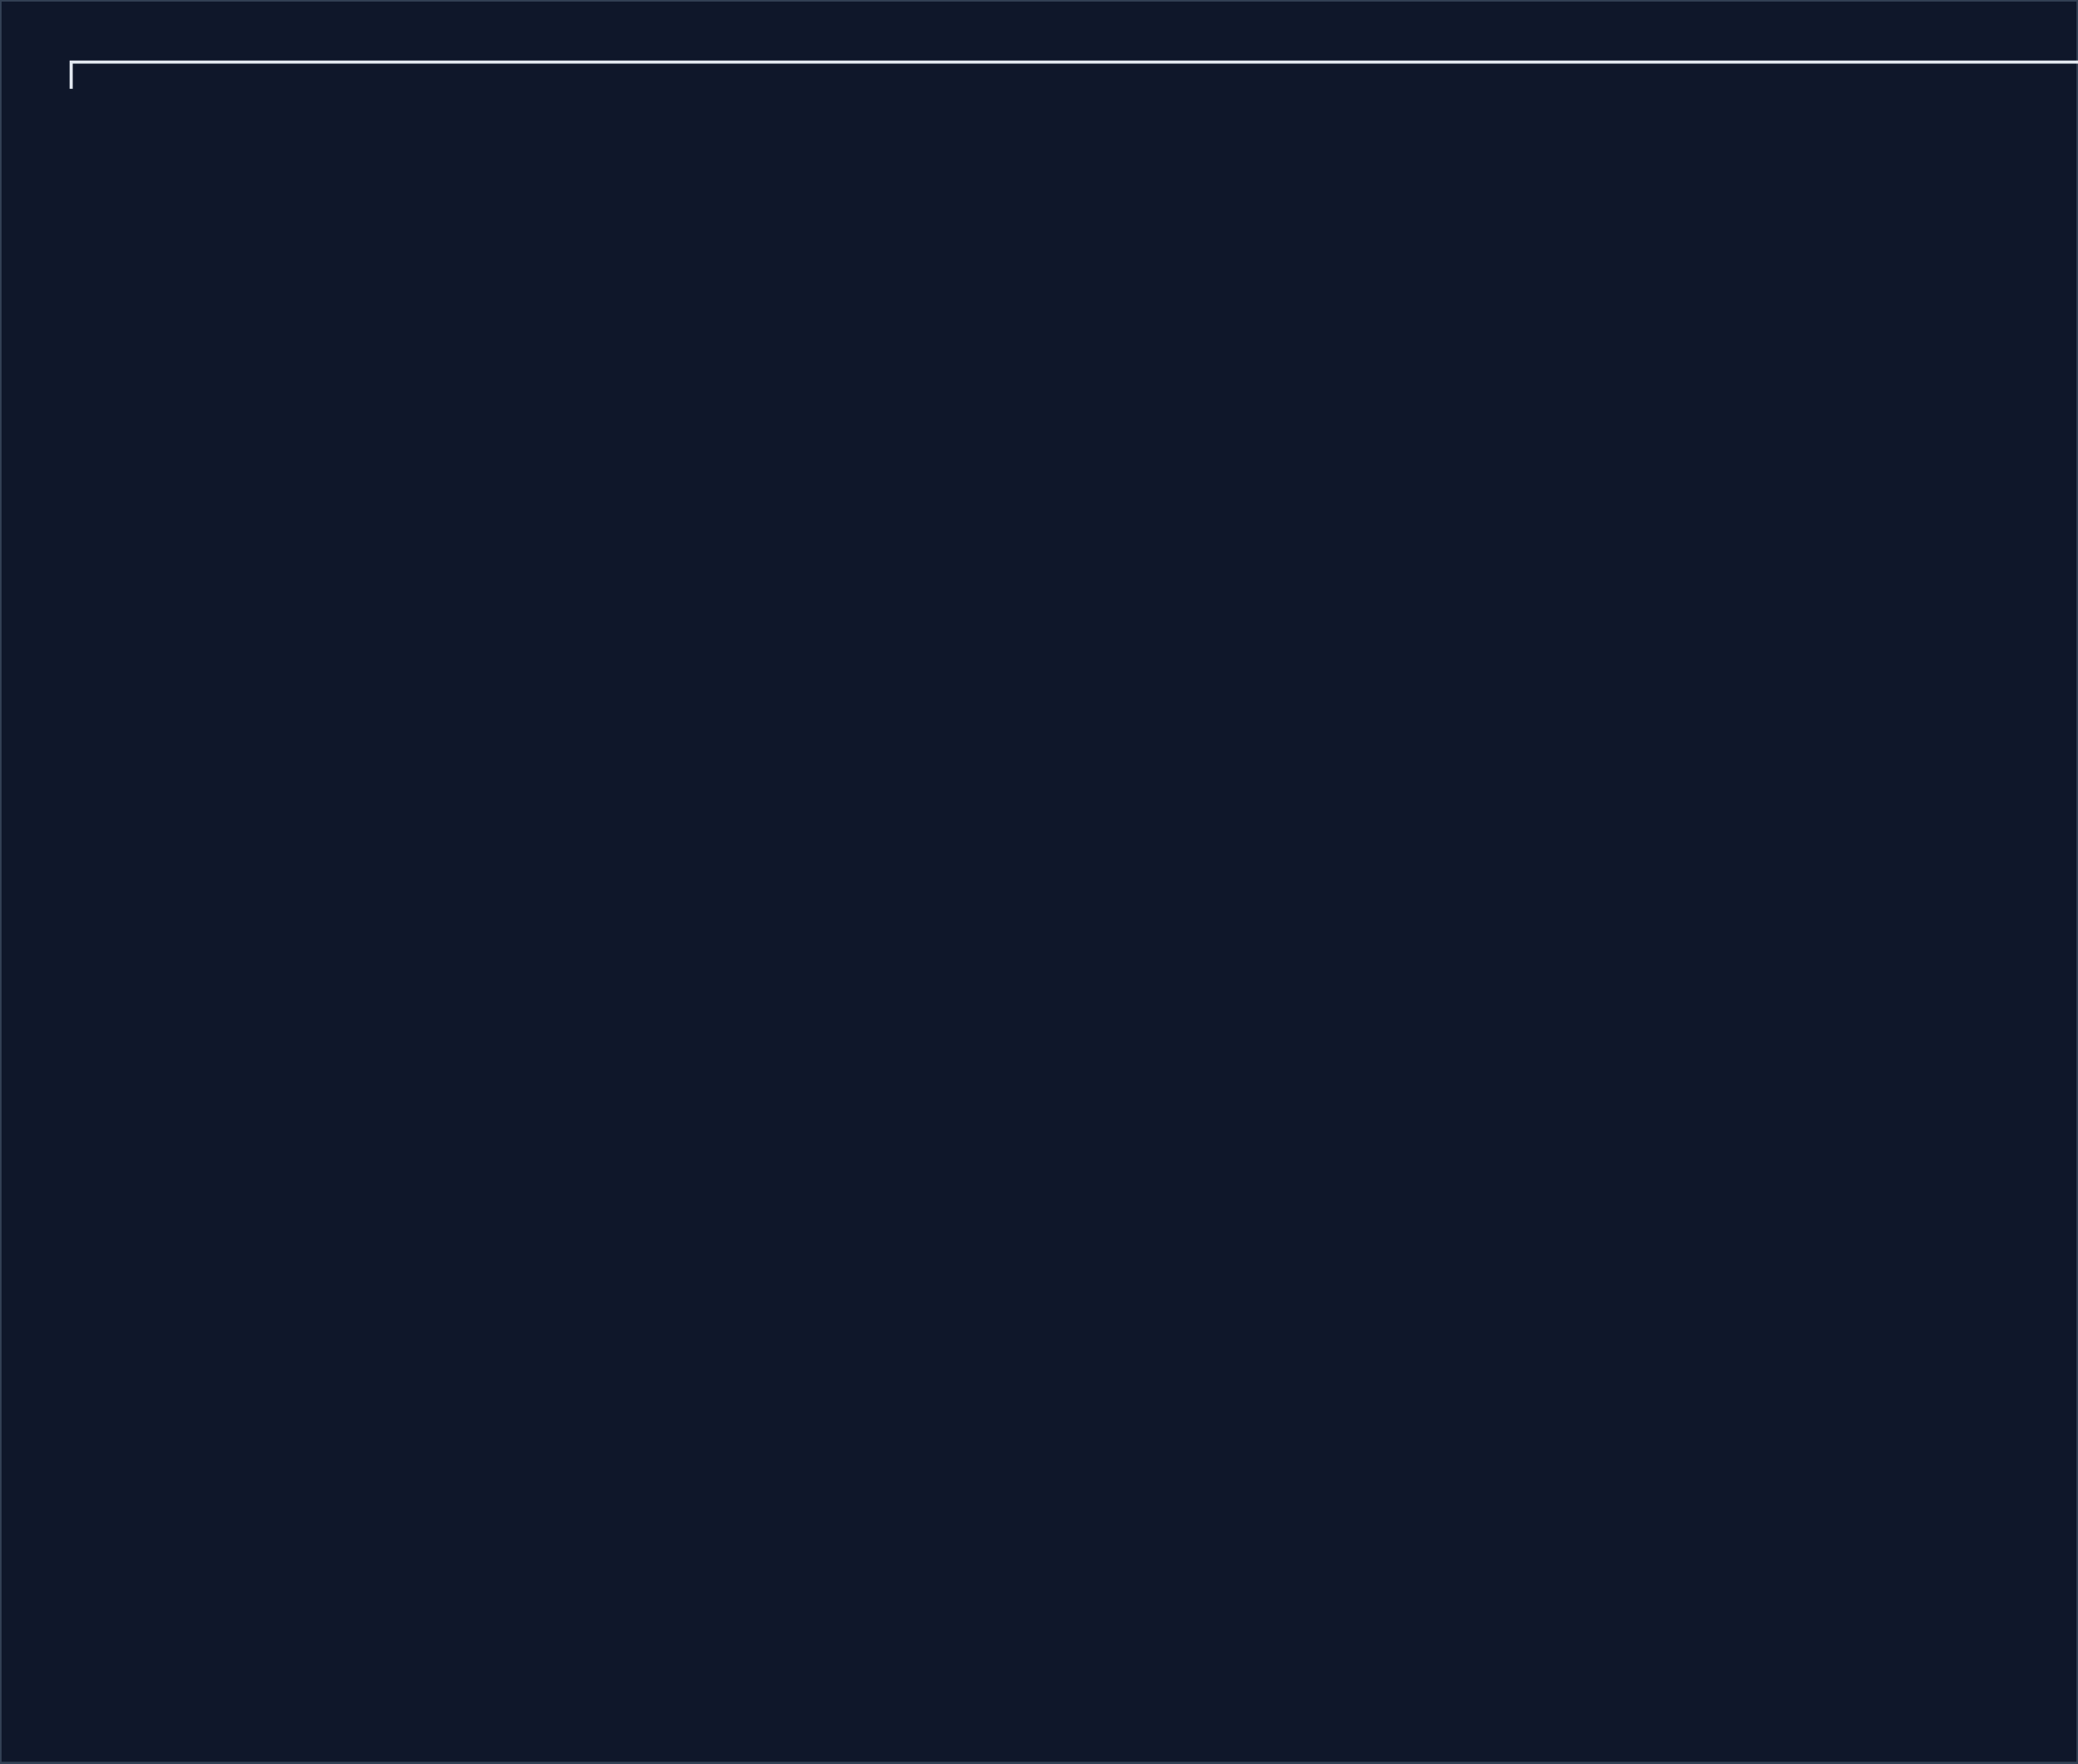
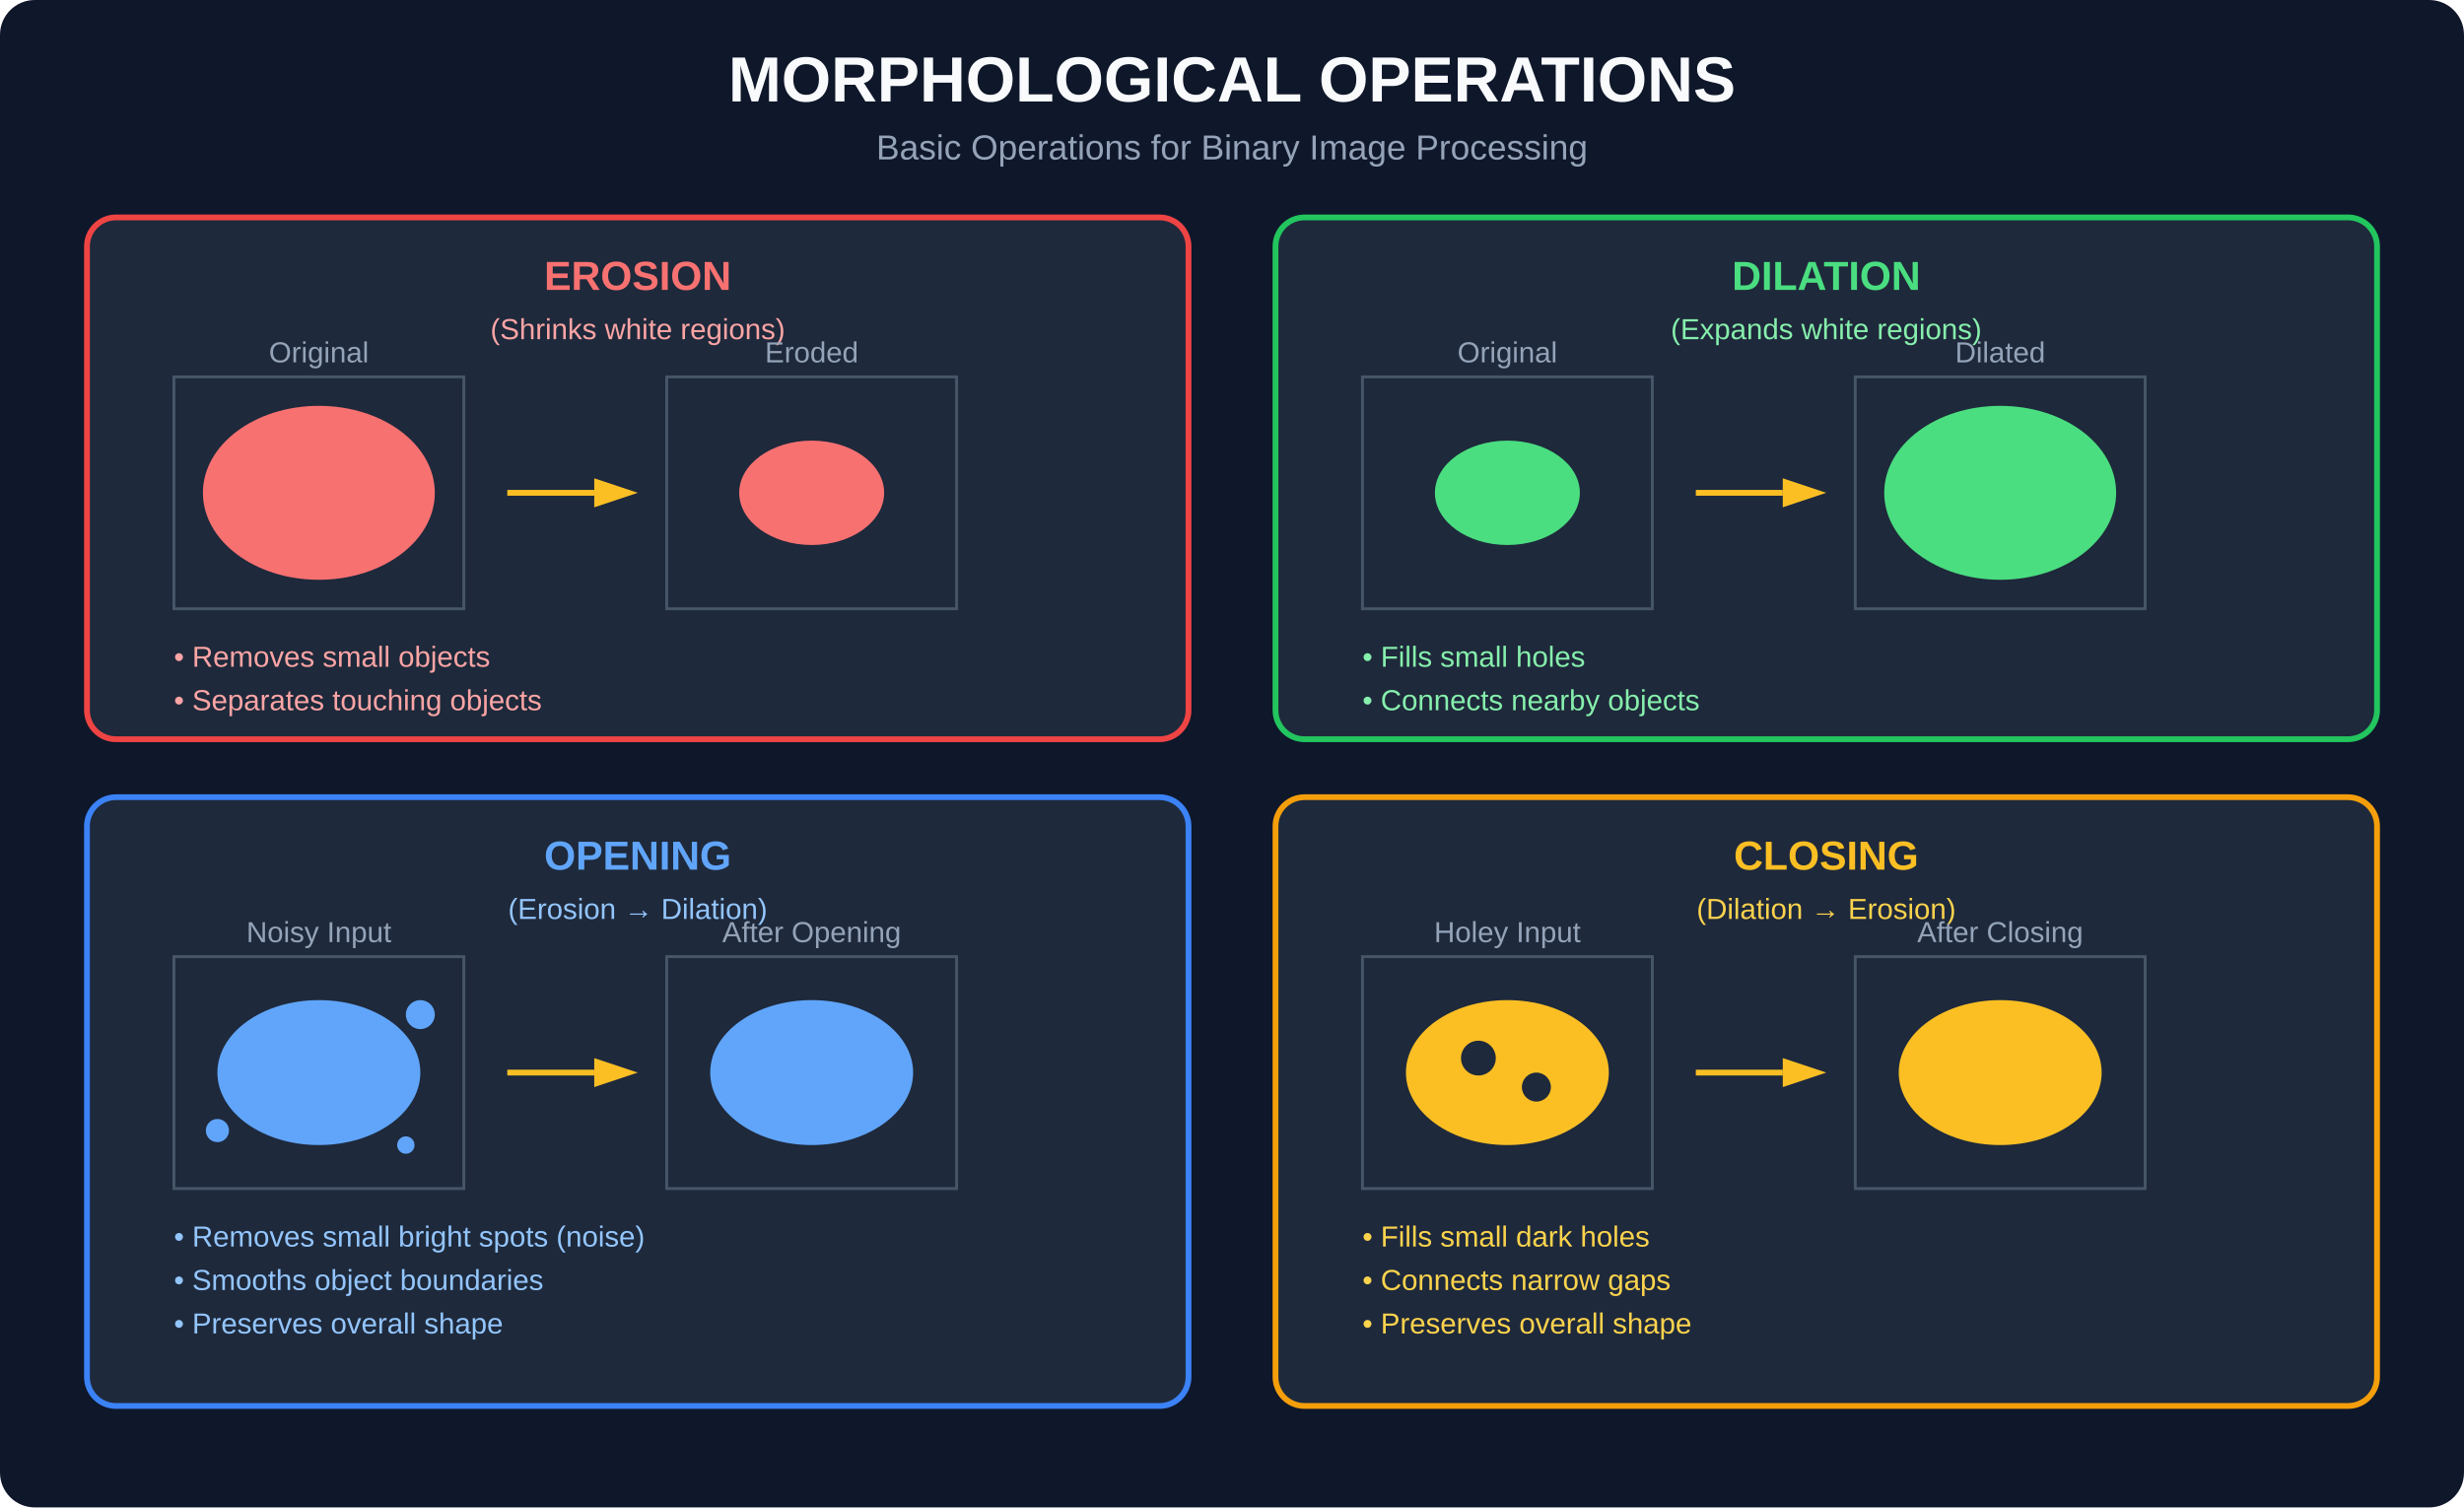
- <svg xmlns="http://www.w3.org/2000/svg" width="660" height="560" viewBox="0 0 660 560">
-   <style>
-     text {
-       font-family: 'Courier New', monospace;
-       font-size: 14px;
-       white-space: pre;
-     }
-   </style>
-   <rect width="100%" height="100%" fill="#0f172a" stroke="#334155" />
-   <text x="10" y="24" fill="#e2e8f0" xml:space="preserve">
- ┌───────────────────────────────────────────────────────────────────────────┐
- │                      MORPHOLOGICAL OPERATIONS                                │
- └───────────────────────────────────────────────────────────────────────────┘
- 
- EROSION                                 DILATION
- (Shrinks white regions)                 (Expands white regions)
- 
-     Original        Eroded                  Original        Dilated
-     ┌───────────┐   ┌───────────┐           ┌───────────┐   ┌───────────┐
-     │  ▓▓▓▓▓▓   │   │   ▓▓▓▓    │           │  ▓▓▓▓▓▓   │   │ ▓▓▓▓▓▓▓▓  │
-     │ ▓▓▓▓▓▓▓▓  │ → │  ▓▓▓▓▓▓   │           │ ▓▓▓▓▓▓▓▓  │ → │▓▓▓▓▓▓▓▓▓▓ │
-     │  ▓▓▓▓▓▓   │   │   ▓▓▓▓    │           │  ▓▓▓▓▓▓   │   │ ▓▓▓▓▓▓▓▓  │
-     └───────────┘   └───────────┘           └───────────┘   └───────────┘
- 
- • Removes small objects               • Fills small holes
- • Separates touching objects          • Connects nearby objects
- 
- 
- OPENING (Erosion → Dilation)          CLOSING (Dilation → Erosion)
- (Removes noise, preserves shape)      (Fills holes, preserves shape)
- 
-     Noisy Input      After Opening          Holey Input     After Closing
-     ┌───────────┐   ┌───────────┐           ┌───────────┐   ┌───────────┐
-     │  ▓▓▓▓  ·  │   │  ▓▓▓▓▓▓   │           │  ▓▓ ▓▓▓   │   │  ▓▓▓▓▓▓   │
-     │ ▓▓▓▓▓ ·▓  │ → │ ▓▓▓▓▓▓▓▓  │           │ ▓▓  ▓▓▓▓  │ → │ ▓▓▓▓▓▓▓▓  │
-     │  ▓▓▓▓ ·   │   │  ▓▓▓▓▓▓   │           │  ▓▓▓ ▓▓   │   │  ▓▓▓▓▓▓   │
-     └───────────┘   └───────────┘           └───────────┘   └───────────┘
- 
- • Removes small bright spots          • Fills small dark holes
- • Smooths object boundaries           • Connects narrow gaps
-   </text>
+ <svg xmlns="http://www.w3.org/2000/svg" viewBox="0 0 850 520">
+   <rect width="850" height="520" fill="#0f172a" rx="12" />
+   <text x="425" y="35" text-anchor="middle" font-family="Arial, sans-serif" font-size="22" font-weight="bold" fill="#f8fafc">MORPHOLOGICAL OPERATIONS</text>
+   <text x="425" y="55" text-anchor="middle" font-family="Arial, sans-serif" font-size="12" fill="#94a3b8">Basic Operations for Binary Image Processing</text>
+   <g transform="translate(30, 75)">
+     <rect width="380" height="180" rx="10" fill="#1e293b" stroke="#ef4444" stroke-width="2" />
+     <text x="190" y="25" text-anchor="middle" font-family="Arial, sans-serif" font-size="14" font-weight="bold" fill="#f87171">EROSION</text>
+     <text x="190" y="42" text-anchor="middle" font-family="Arial, sans-serif" font-size="10" fill="#fca5a5">(Shrinks white regions)</text>
+     <g transform="translate(30, 55)">
+       <text x="50" y="-5" text-anchor="middle" font-family="Arial, sans-serif" font-size="10" fill="#94a3b8">Original</text>
+       <rect width="100" height="80" fill="#1e293b" stroke="#475569" stroke-width="1" />
+       <ellipse cx="50" cy="40" rx="40" ry="30" fill="#f87171" />
+     </g>
+     <path d="M 145 95 L 175 95" stroke="#fbbf24" stroke-width="2" />
+     <polygon points="175,90 190,95 175,100" fill="#fbbf24" />
+     <g transform="translate(200, 55)">
+       <text x="50" y="-5" text-anchor="middle" font-family="Arial, sans-serif" font-size="10" fill="#94a3b8">Eroded</text>
+       <rect width="100" height="80" fill="#1e293b" stroke="#475569" stroke-width="1" />
+       <ellipse cx="50" cy="40" rx="25" ry="18" fill="#f87171" />
+     </g>
+     <text x="30" y="155" font-family="Arial, sans-serif" font-size="10" fill="#fca5a5">• Removes small objects</text>
+     <text x="30" y="170" font-family="Arial, sans-serif" font-size="10" fill="#fca5a5">• Separates touching objects</text>
+   </g>
+   <g transform="translate(440, 75)">
+     <rect width="380" height="180" rx="10" fill="#1e293b" stroke="#22c55e" stroke-width="2" />
+     <text x="190" y="25" text-anchor="middle" font-family="Arial, sans-serif" font-size="14" font-weight="bold" fill="#4ade80">DILATION</text>
+     <text x="190" y="42" text-anchor="middle" font-family="Arial, sans-serif" font-size="10" fill="#86efac">(Expands white regions)</text>
+     <g transform="translate(30, 55)">
+       <text x="50" y="-5" text-anchor="middle" font-family="Arial, sans-serif" font-size="10" fill="#94a3b8">Original</text>
+       <rect width="100" height="80" fill="#1e293b" stroke="#475569" stroke-width="1" />
+       <ellipse cx="50" cy="40" rx="25" ry="18" fill="#4ade80" />
+     </g>
+     <path d="M 145 95 L 175 95" stroke="#fbbf24" stroke-width="2" />
+     <polygon points="175,90 190,95 175,100" fill="#fbbf24" />
+     <g transform="translate(200, 55)">
+       <text x="50" y="-5" text-anchor="middle" font-family="Arial, sans-serif" font-size="10" fill="#94a3b8">Dilated</text>
+       <rect width="100" height="80" fill="#1e293b" stroke="#475569" stroke-width="1" />
+       <ellipse cx="50" cy="40" rx="40" ry="30" fill="#4ade80" />
+     </g>
+     <text x="30" y="155" font-family="Arial, sans-serif" font-size="10" fill="#86efac">• Fills small holes</text>
+     <text x="30" y="170" font-family="Arial, sans-serif" font-size="10" fill="#86efac">• Connects nearby objects</text>
+   </g>
+   <g transform="translate(30, 275)">
+     <rect width="380" height="210" rx="10" fill="#1e293b" stroke="#3b82f6" stroke-width="2" />
+     <text x="190" y="25" text-anchor="middle" font-family="Arial, sans-serif" font-size="14" font-weight="bold" fill="#60a5fa">OPENING</text>
+     <text x="190" y="42" text-anchor="middle" font-family="Arial, sans-serif" font-size="10" fill="#93c5fd">(Erosion → Dilation)</text>
+     <g transform="translate(30, 55)">
+       <text x="50" y="-5" text-anchor="middle" font-family="Arial, sans-serif" font-size="10" fill="#94a3b8">Noisy Input</text>
+       <rect width="100" height="80" fill="#1e293b" stroke="#475569" stroke-width="1" />
+       <ellipse cx="50" cy="40" rx="35" ry="25" fill="#60a5fa" />
+       <circle cx="85" cy="20" r="5" fill="#60a5fa" />
+       <circle cx="15" cy="60" r="4" fill="#60a5fa" />
+       <circle cx="80" cy="65" r="3" fill="#60a5fa" />
+     </g>
+     <path d="M 145 95 L 175 95" stroke="#fbbf24" stroke-width="2" />
+     <polygon points="175,90 190,95 175,100" fill="#fbbf24" />
+     <g transform="translate(200, 55)">
+       <text x="50" y="-5" text-anchor="middle" font-family="Arial, sans-serif" font-size="10" fill="#94a3b8">After Opening</text>
+       <rect width="100" height="80" fill="#1e293b" stroke="#475569" stroke-width="1" />
+       <ellipse cx="50" cy="40" rx="35" ry="25" fill="#60a5fa" />
+     </g>
+     <text x="30" y="155" font-family="Arial, sans-serif" font-size="10" fill="#93c5fd">• Removes small bright spots (noise)</text>
+     <text x="30" y="170" font-family="Arial, sans-serif" font-size="10" fill="#93c5fd">• Smooths object boundaries</text>
+     <text x="30" y="185" font-family="Arial, sans-serif" font-size="10" fill="#93c5fd">• Preserves overall shape</text>
+   </g>
+   <g transform="translate(440, 275)">
+     <rect width="380" height="210" rx="10" fill="#1e293b" stroke="#f59e0b" stroke-width="2" />
+     <text x="190" y="25" text-anchor="middle" font-family="Arial, sans-serif" font-size="14" font-weight="bold" fill="#fbbf24">CLOSING</text>
+     <text x="190" y="42" text-anchor="middle" font-family="Arial, sans-serif" font-size="10" fill="#fcd34d">(Dilation → Erosion)</text>
+     <g transform="translate(30, 55)">
+       <text x="50" y="-5" text-anchor="middle" font-family="Arial, sans-serif" font-size="10" fill="#94a3b8">Holey Input</text>
+       <rect width="100" height="80" fill="#1e293b" stroke="#475569" stroke-width="1" />
+       <ellipse cx="50" cy="40" rx="35" ry="25" fill="#fbbf24" />
+       <circle cx="40" cy="35" r="6" fill="#1e293b" />
+       <circle cx="60" cy="45" r="5" fill="#1e293b" />
+     </g>
+     <path d="M 145 95 L 175 95" stroke="#fbbf24" stroke-width="2" />
+     <polygon points="175,90 190,95 175,100" fill="#fbbf24" />
+     <g transform="translate(200, 55)">
+       <text x="50" y="-5" text-anchor="middle" font-family="Arial, sans-serif" font-size="10" fill="#94a3b8">After Closing</text>
+       <rect width="100" height="80" fill="#1e293b" stroke="#475569" stroke-width="1" />
+       <ellipse cx="50" cy="40" rx="35" ry="25" fill="#fbbf24" />
+     </g>
+     <text x="30" y="155" font-family="Arial, sans-serif" font-size="10" fill="#fcd34d">• Fills small dark holes</text>
+     <text x="30" y="170" font-family="Arial, sans-serif" font-size="10" fill="#fcd34d">• Connects narrow gaps</text>
+     <text x="30" y="185" font-family="Arial, sans-serif" font-size="10" fill="#fcd34d">• Preserves overall shape</text>
+   </g>
</svg>
